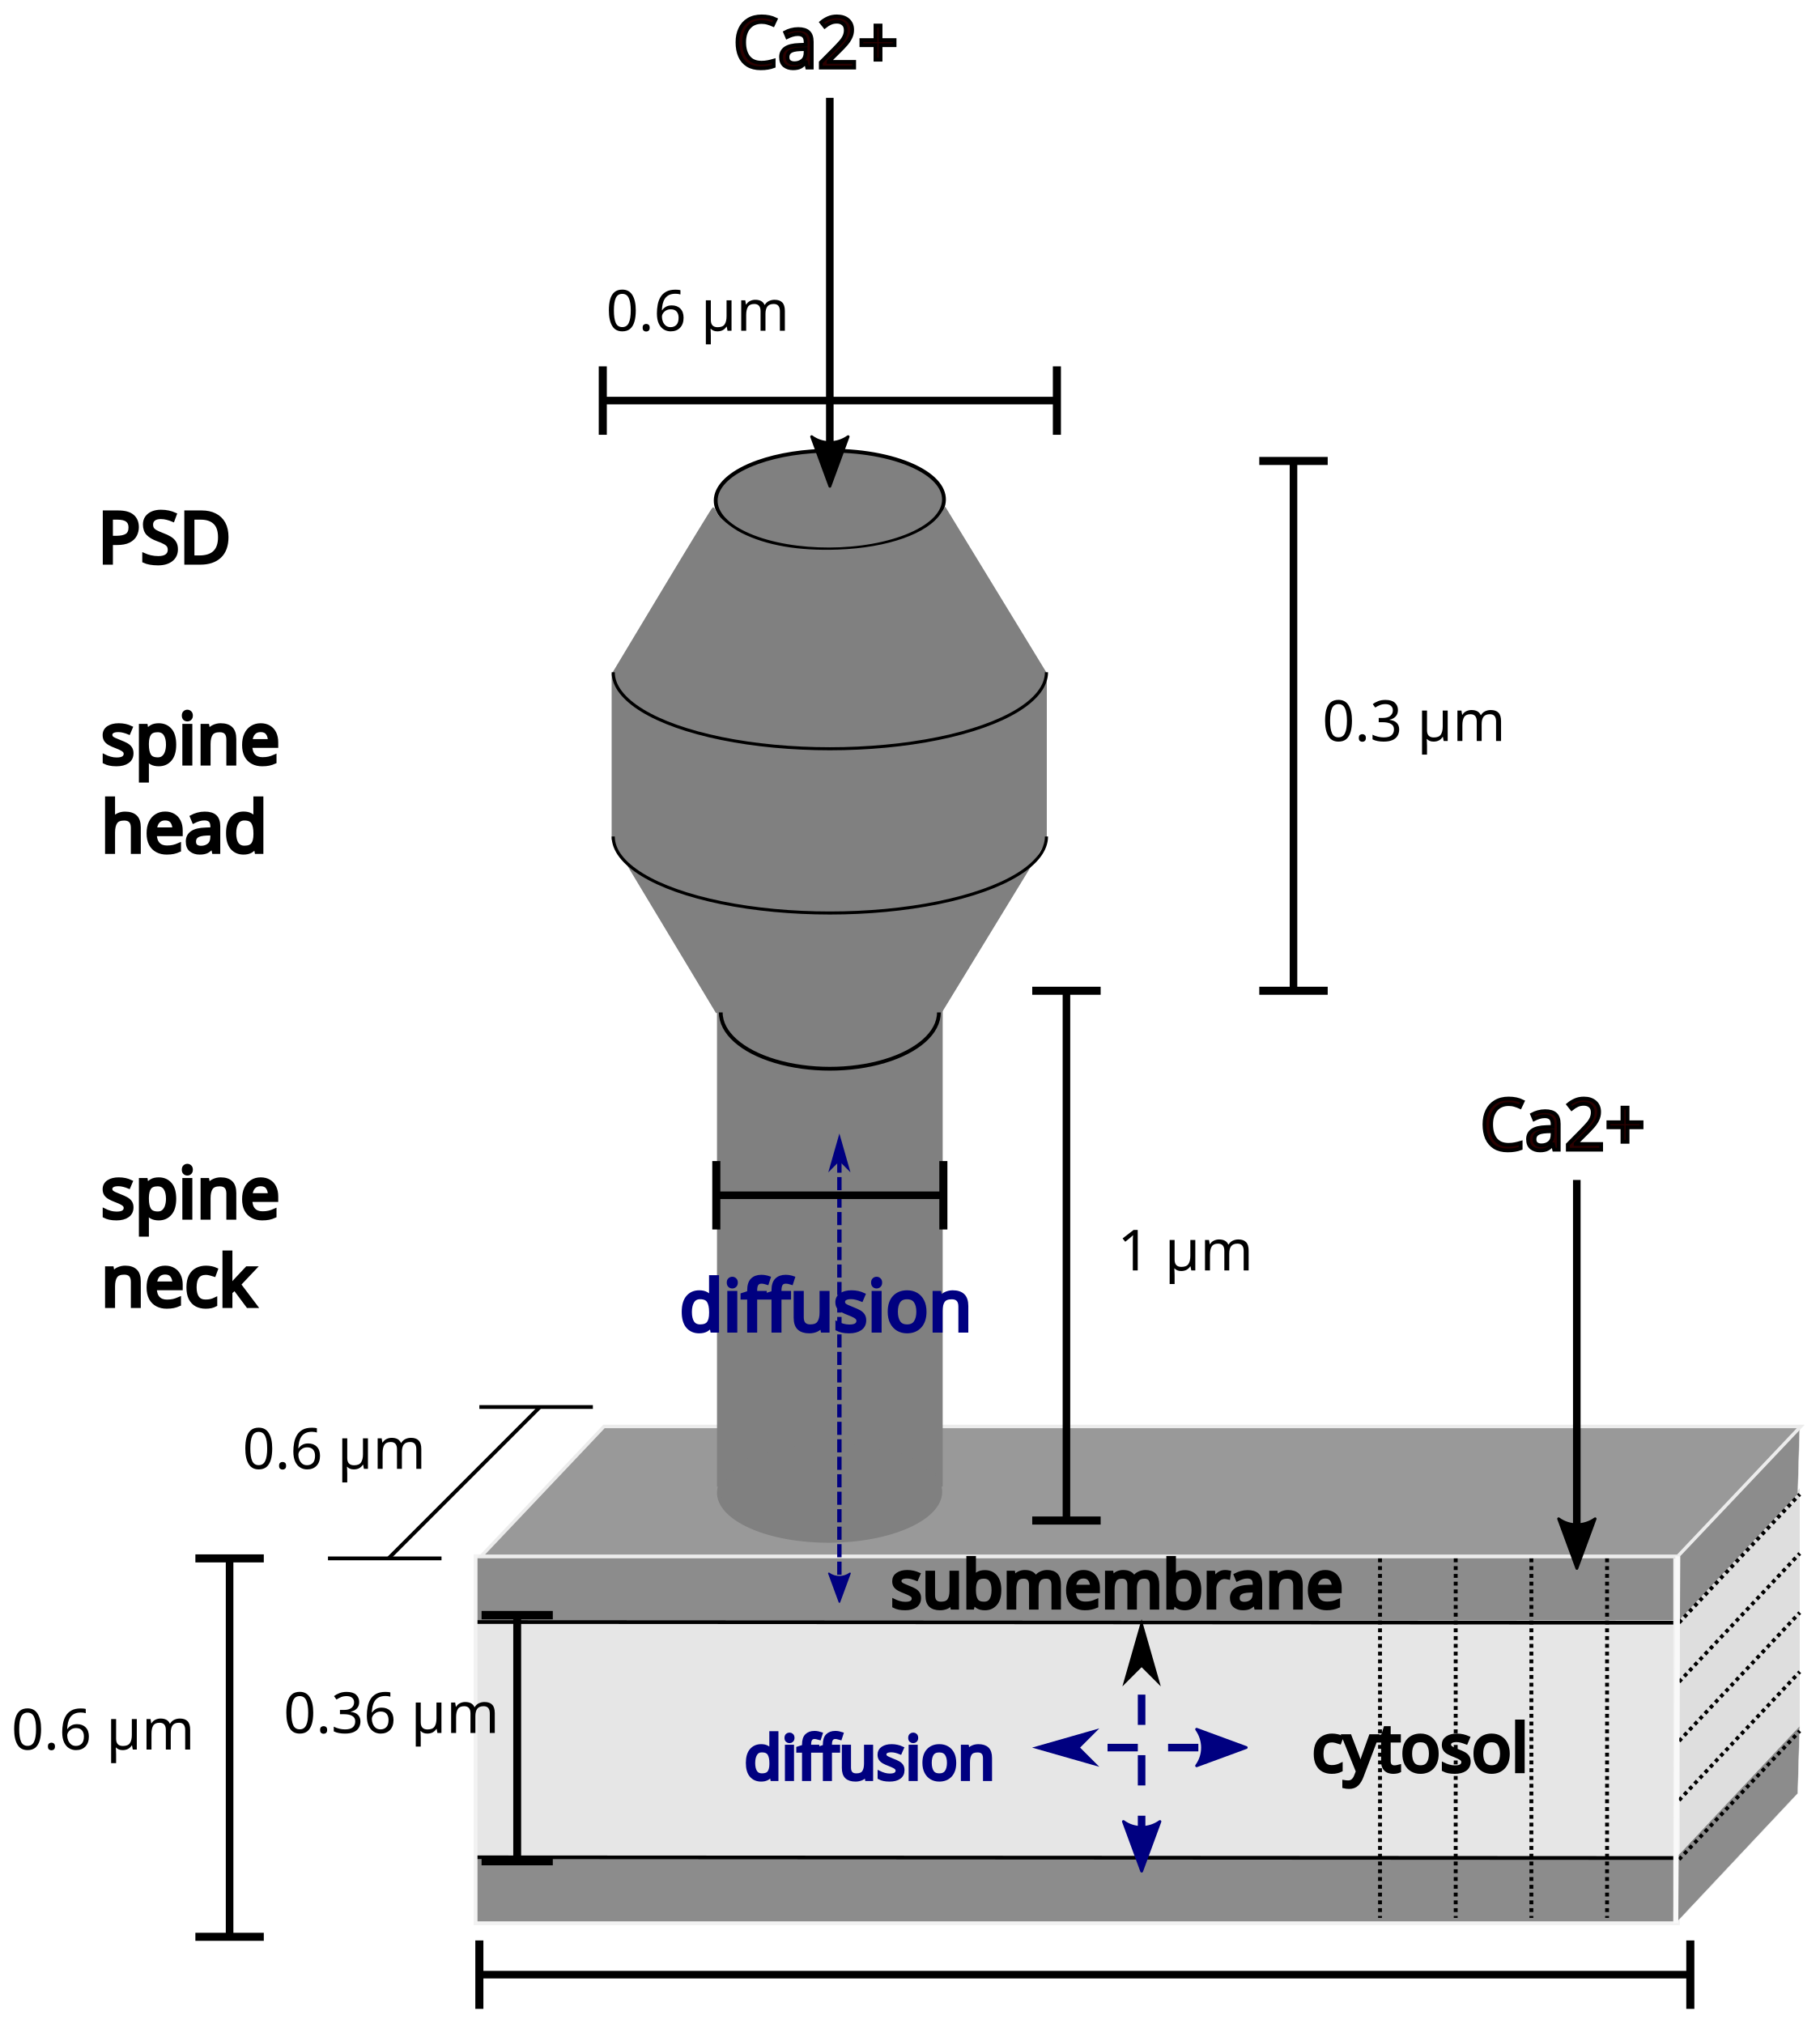
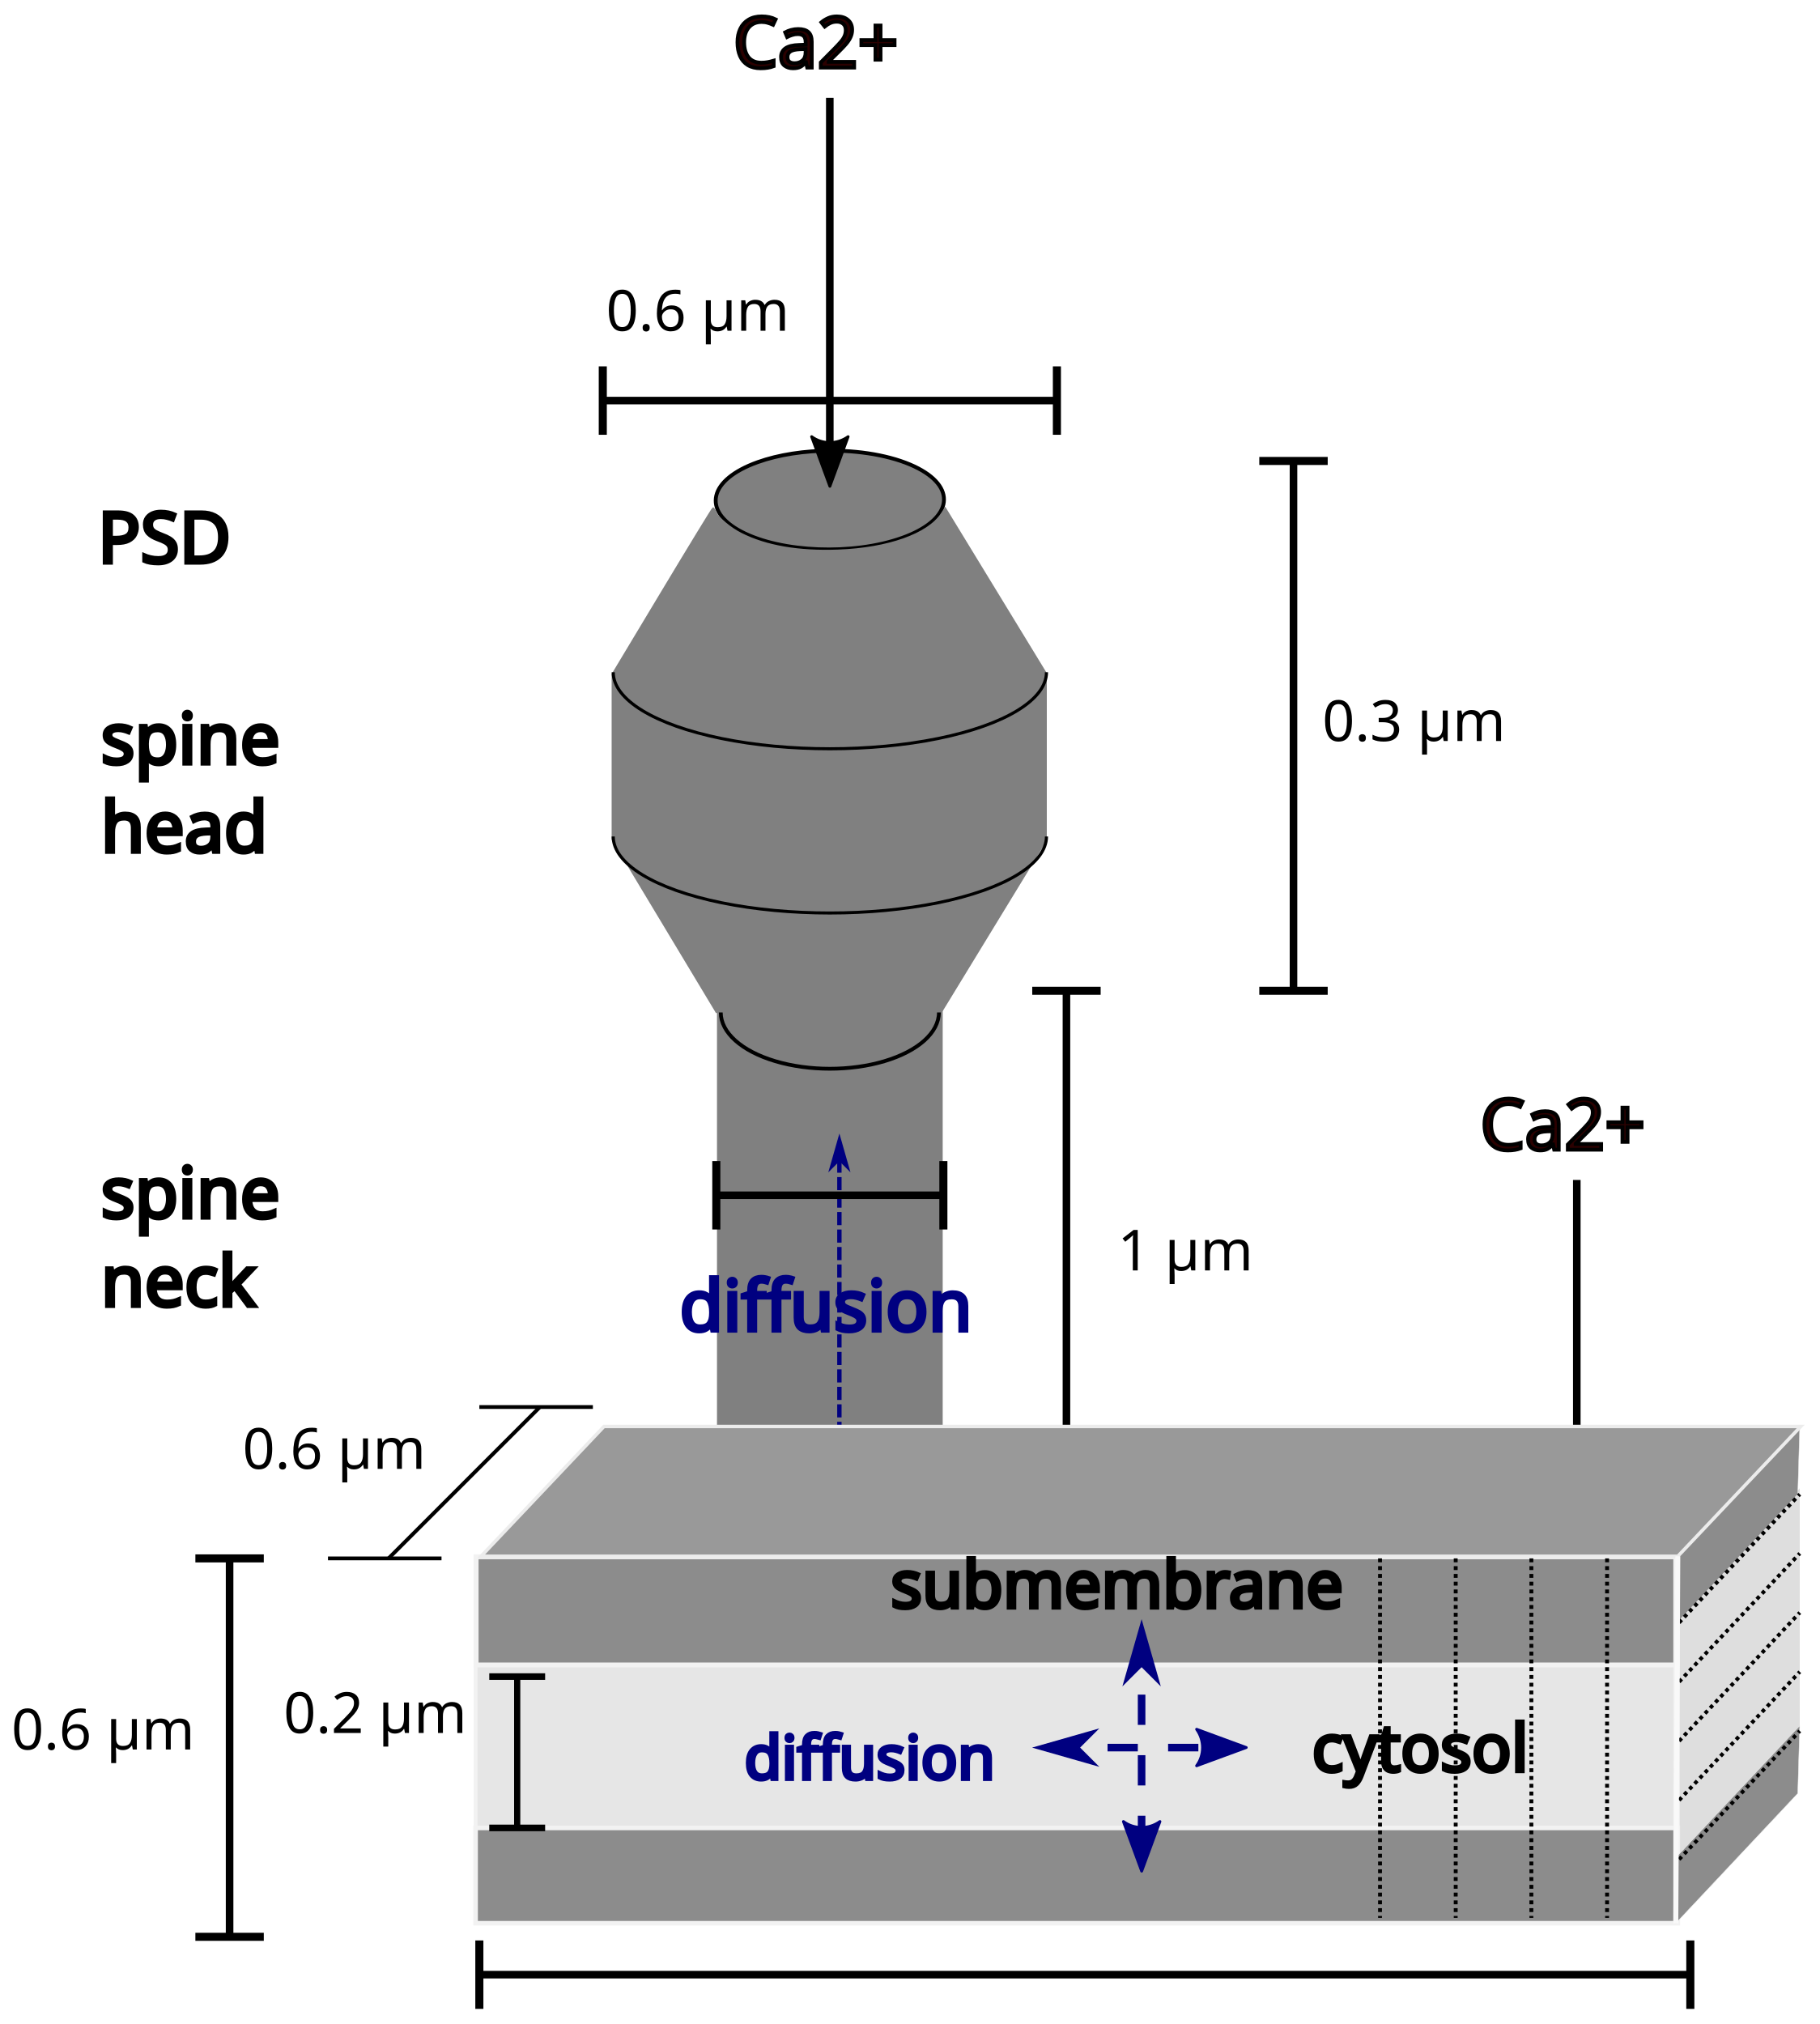
<svg xmlns="http://www.w3.org/2000/svg" version="1.1" id="svg4809" width="480.897" height="534.85" viewBox="0 0 480.897 534.85">
  <defs id="defs4813">
    <marker style="overflow:visible" id="marker7771" refX="0" refY="0" orient="auto">
      <path transform="scale(0.8)" style="fill:none;fill-opacity:0.75;fill-rule:evenodd;stroke:#000000;stroke-width:1pt;stroke-opacity:1" d="M 0,5.65 V -5.65" id="path7769" />
    </marker>
    <marker orient="auto" refY="0" refX="0" id="marker7186" style="overflow:visible">
      <path id="path7184" style="fill:#000000;fill-opacity:1;fill-rule:evenodd;stroke:#000000;stroke-width:0.625;stroke-linejoin:round;stroke-opacity:1" d="M 8.719,4.034 -2.207,0.016 8.719,-4.002 c -1.745,2.372 -1.735,5.617 -6e-7,8.035 z" transform="scale(-0.6)" />
    </marker>
    <marker style="overflow:visible" id="marker7038" refX="0" refY="0" orient="auto">
      <path transform="matrix(0.4,0,0,0.4,4,0)" style="fill:#000000;fill-opacity:1;fill-rule:evenodd;stroke:#000000;stroke-width:1pt;stroke-opacity:1" d="M 0,0 5,-5 -12.5,0 5,5 Z" id="path7036" />
    </marker>
    <marker orient="auto" refY="0" refX="0" id="marker6864" style="overflow:visible">
      <path id="path6862" d="M 0,5.65 V -5.65" style="fill:none;fill-opacity:0.75;fill-rule:evenodd;stroke:#000000;stroke-width:1pt;stroke-opacity:1" transform="scale(0.8)" />
    </marker>
    <marker style="overflow:visible" id="marker6702" refX="0" refY="0" orient="auto">
      <path transform="scale(0.8)" style="fill:none;fill-opacity:0.75;fill-rule:evenodd;stroke:#000000;stroke-width:1pt;stroke-opacity:1" d="M 0,5.65 V -5.65" id="path6700" />
    </marker>
    <marker orient="auto" refY="0" refX="0" id="marker6546" style="overflow:visible">
      <path id="path6544" d="M 0,5.65 V -5.65" style="fill:none;fill-opacity:0.75;fill-rule:evenodd;stroke:#000000;stroke-width:1pt;stroke-opacity:1" transform="scale(0.8)" />
    </marker>
    <marker style="overflow:visible" id="marker4950" refX="0" refY="0" orient="auto">
      <path transform="scale(0.8)" style="fill:none;fill-opacity:0.75;fill-rule:evenodd;stroke:#000000;stroke-width:1pt;stroke-opacity:1" d="M 0,5.65 V -5.65" id="path4948" />
    </marker>
    <marker style="overflow:visible" id="marker4838" refX="0" refY="0" orient="auto">
      <path transform="scale(0.8)" style="fill:none;fill-opacity:0.75;fill-rule:evenodd;stroke:#000000;stroke-width:1pt;stroke-opacity:1" d="M 0,5.65 V -5.65" id="path4836" />
    </marker>
    <marker style="overflow:visible" id="marker3789" refX="0" refY="0" orient="auto">
      <path transform="matrix(0.4,0,0,0.4,4,0)" style="fill:#000080;fill-opacity:1;fill-rule:evenodd;stroke:#000080;stroke-width:1pt;stroke-opacity:1" d="M 0,0 5,-5 -12.5,0 5,5 Z" id="path3787" />
    </marker>
    <marker orient="auto" refY="0" refX="0" id="marker2156" style="overflow:visible">
-       <path id="path2154" d="M 0,0 5,-5 -12.5,0 5,5 Z" style="fill:#000000;fill-opacity:1;fill-rule:evenodd;stroke:#000000;stroke-width:1pt;stroke-opacity:1" transform="matrix(0.4,0,0,0.4,4,0)" />
+       <path id="path2154" d="M 0,0 5,-5 -12.5,0 5,5 Z" style="fill:#000080;fill-opacity:1;fill-rule:evenodd;stroke:#000080;stroke-width:1pt;stroke-opacity:1" transform="matrix(0.4,0,0,0.4,4,0)" />
    </marker>
    <marker orient="auto" refY="0" refX="0" id="Arrow1Mstart" style="overflow:visible">
      <path id="path868" d="M 0,0 5,-5 -12.5,0 5,5 Z" style="fill:#000080;fill-opacity:1;fill-rule:evenodd;stroke:#000080;stroke-width:1pt;stroke-opacity:1" transform="matrix(0.4,0,0,0.4,4,0)" />
    </marker>
    <marker orient="auto" refY="0" refX="0" id="marker2018" style="overflow:visible">
      <path id="path2016" style="fill:#000080;fill-opacity:1;fill-rule:evenodd;stroke:#000080;stroke-width:0.625;stroke-linejoin:round;stroke-opacity:1" d="M 8.719,4.034 -2.207,0.016 8.719,-4.002 c -1.745,2.372 -1.735,5.617 -6e-7,8.035 z" transform="scale(-0.6)" />
    </marker>
    <marker orient="auto" refY="0" refX="0" id="Arrow2Mend" style="overflow:visible">
      <path id="path889" style="fill:#000080;fill-opacity:1;fill-rule:evenodd;stroke:#000080;stroke-width:0.625;stroke-linejoin:round;stroke-opacity:1" d="M 8.719,4.034 -2.207,0.016 8.719,-4.002 c -1.745,2.372 -1.735,5.617 -6e-7,8.035 z" transform="scale(-0.6)" />
    </marker>
    <marker orient="auto" refY="0" refX="0" id="marker1922" style="overflow:visible">
      <path id="path1920" style="fill:#000080;fill-opacity:1;fill-rule:evenodd;stroke:#000080;stroke-width:0.625;stroke-linejoin:round;stroke-opacity:1" d="M 8.719,4.034 -2.207,0.016 8.719,-4.002 c -1.745,2.372 -1.735,5.617 -6e-7,8.035 z" transform="matrix(-1.1,0,0,-1.1,-1.1,0)" />
    </marker>
    <marker orient="auto" refY="0" refX="0" id="Arrow2Lend" style="overflow:visible">
      <path id="path883" style="fill:#000080;fill-opacity:1;fill-rule:evenodd;stroke:#000080;stroke-width:0.625;stroke-linejoin:round;stroke-opacity:1" d="M 8.719,4.034 -2.207,0.016 8.719,-4.002 c -1.745,2.372 -1.735,5.617 -6e-7,8.035 z" transform="matrix(-1.1,0,0,-1.1,-1.1,0)" />
    </marker>
    <marker style="overflow:visible" id="marker1824" refX="0" refY="0" orient="auto">
      <path transform="matrix(-0.8,0,0,-0.8,-10,0)" style="fill:#000080;fill-opacity:1;fill-rule:evenodd;stroke:#000080;stroke-width:1pt;stroke-opacity:1" d="M 0,0 5,-5 -12.5,0 5,5 Z" id="path1822" />
    </marker>
    <marker orient="auto" refY="0" refX="0" id="Arrow1Lstart" style="overflow:visible">
      <path id="path862" d="M 0,0 5,-5 -12.5,0 5,5 Z" style="fill-rule:evenodd;stroke:#000000;stroke-width:1pt" transform="matrix(0.8,0,0,0.8,10,0)" />
    </marker>
    <marker orient="auto" refY="0" refX="0" id="StopL" style="overflow:visible">
      <path id="path1031" d="M 0,5.65 V -5.65" style="fill:none;fill-opacity:0.75;fill-rule:evenodd;stroke:#000000;stroke-width:1pt;stroke-opacity:1" transform="scale(0.8)" />
    </marker>
    <marker orient="auto" refY="0" refX="0" id="StopL-3" style="overflow:visible">
      <path id="path1031-6" d="M 0,5.65 V -5.65" style="fill:none;fill-opacity:0.75;fill-rule:evenodd;stroke:#000000;stroke-width:1pt;stroke-opacity:1" transform="scale(0.8)" />
    </marker>
    <marker orient="auto" refY="0" refX="0" id="marker2450" style="overflow:visible">
      <path id="path2448" d="M 0,5.65 V -5.65" style="fill:none;fill-opacity:0.75;fill-rule:evenodd;stroke:#000000;stroke-width:1pt;stroke-opacity:1" transform="scale(0.8)" />
    </marker>
    <marker style="overflow:visible" id="marker3789-2" refX="0" refY="0" orient="auto">
      <path transform="matrix(0.4,0,0,0.4,4,0)" style="fill:#000080;fill-opacity:1;fill-rule:evenodd;stroke:#000080;stroke-width:1pt;stroke-opacity:1" d="M 0,0 5,-5 -12.5,0 5,5 Z" id="path3787-7" />
    </marker>
    <marker style="overflow:visible" id="marker3695-0" refX="0" refY="0" orient="auto">
      <path transform="scale(-0.6)" d="M 8.719,4.034 -2.207,0.016 8.719,-4.002 c -1.745,2.372 -1.735,5.617 -6e-7,8.035 z" style="fill:#000080;fill-opacity:1;fill-rule:evenodd;stroke:#000080;stroke-width:0.625;stroke-linejoin:round;stroke-opacity:1" id="path3693-9" />
    </marker>
    <marker orient="auto" refY="0" refX="0" id="marker7186-0" style="overflow:visible">
      <path id="path7184-6" style="fill:#000000;fill-opacity:1;fill-rule:evenodd;stroke:#000000;stroke-width:0.625;stroke-linejoin:round;stroke-opacity:1" d="M 8.719,4.034 -2.207,0.016 8.719,-4.002 c -1.745,2.372 -1.735,5.617 -6e-7,8.035 z" transform="scale(-0.6)" />
    </marker>
  </defs>
-   <text xml:space="preserve" style="font-size:26.667px;line-height:125%;font-family:sans-serif;letter-spacing:0px;word-spacing:0px;fill:none;stroke:#000000;stroke-width:1px;stroke-linecap:butt;stroke-linejoin:miter;stroke-opacity:1" x="-258.191" y="41.81" id="text6026">
-     <tspan id="tspan6024" x="-258.191" y="65.404" style="font-style:normal;font-variant:normal;font-weight:normal;font-stretch:normal;font-family:'Bitstream Charter';-inkscape-font-specification:'Bitstream Charter'" />
-   </text>
-   <text xml:space="preserve" style="font-size:26.667px;line-height:125%;font-family:sans-serif;letter-spacing:0px;word-spacing:0px;fill:none;stroke:#000000;stroke-width:1px;stroke-linecap:butt;stroke-linejoin:miter;stroke-opacity:1" x="-558.191" y="121.81" id="text6030">
-     <tspan id="tspan6028" x="-558.191" y="145.404" />
-   </text>
-   <text xml:space="preserve" style="font-size:26.667px;line-height:125%;font-family:sans-serif;letter-spacing:0px;word-spacing:0px;fill:#000080;stroke:#000080;stroke-width:1px;stroke-linecap:butt;stroke-linejoin:miter;stroke-opacity:1" x="-718.191" y="261.81" id="text6034">
-     <tspan id="tspan6032" x="-718.191" y="285.404" />
-   </text>
-   <g id="g3009" transform="translate(23.18126,-4.043937)">
-     <g transform="translate(523.4883,410.1742)" id="g5998">
-       <g id="g5714" transform="translate(-137.5475,-71.26295)">
-         <g transform="translate(-32.77185,108.3478)" id="g5691">
-           <rect style="fill:#dedede;stroke:none;stroke-width:1.269;stroke-miterlimit:4;stroke-dasharray:none" id="rect5655" width="60.197" height="64.138" x="84.335" y="55.139" transform="matrix(0.6866362,-0.7270012,0,1,0,0)" />
-           <g id="g5682">
-             <rect ry="0" y="-31.967" x="-250.672" height="96.978" width="317.686" id="rect5421" style="fill:#e6e6e6;stroke:#f2f2f2;stroke-width:1.002;stroke-miterlimit:4;stroke-dasharray:none" />
+   <text xml:space="preserve" style="font-size:26.667px;line-height:125%;font-family:sans-serif;letter-spacing:0px;word-spacing:0px;fill:none;stroke:#000000;stroke-width:1px;stroke-linecap:butt;stroke-linejoin:miter;stroke-opacity:1" x="-258.191" y="41.81" id="text6026" />
+   <text xml:space="preserve" style="font-size:26.667px;line-height:125%;font-family:sans-serif;letter-spacing:0px;word-spacing:0px;fill:none;stroke:#000000;stroke-width:1px;stroke-linecap:butt;stroke-linejoin:miter;stroke-opacity:1" x="-558.191" y="121.81" id="text6030" />
+   <text xml:space="preserve" style="font-size:26.667px;line-height:125%;font-family:sans-serif;letter-spacing:0px;word-spacing:0px;fill:#000080;stroke:#000080;stroke-width:1px;stroke-linecap:butt;stroke-linejoin:miter;stroke-opacity:1" x="-718.191" y="261.81" id="text6034" />
+   <g id="g5520" style="opacity:0.998">
+     <g id="g5177">
+       <g id="g4835">
+         <text id="text6068" y="148.71" x="25.849" style="font-size:18.667px;line-height:125%;font-family:sans-serif;letter-spacing:0px;word-spacing:0px;fill:#000000;stroke:#000000;stroke-width:1px;stroke-linecap:butt;stroke-linejoin:miter;stroke-opacity:1" xml:space="preserve">
+           <tspan y="148.71" x="25.849" id="tspan6066">PSD</tspan>
+         </text>
+         <text id="text6072" y="201.81" x="26.67" style="font-size:18.667px;line-height:125%;font-family:sans-serif;letter-spacing:0px;word-spacing:0px;fill:#000000;stroke:#000000;stroke-width:1px;stroke-linecap:butt;stroke-linejoin:miter;stroke-opacity:1" xml:space="preserve">
+           <tspan y="201.81" x="26.67" id="tspan6070">spine</tspan>
+           <tspan id="tspan6074" y="225.144" x="26.67">head</tspan>
+         </text>
+         <text id="text6078" y="321.81" x="26.67" style="font-size:18.667px;line-height:125%;font-family:sans-serif;letter-spacing:0px;word-spacing:0px;fill:#000000;stroke:#000000;stroke-width:1px;stroke-linecap:butt;stroke-linejoin:miter;stroke-opacity:1" xml:space="preserve">
+           <tspan y="321.81" x="26.67" id="tspan6076">spine</tspan>
+           <tspan id="tspan6080" y="345.144" x="26.67">neck</tspan>
+         </text>
+         <path id="path6486" d="m 281.809,261.81 v 140" style="fill:none;fill-rule:evenodd;stroke:#000000;stroke-width:2;stroke-linecap:butt;stroke-linejoin:miter;stroke-miterlimit:4;stroke-dasharray:none;stroke-opacity:1;marker-start:url(#marker4950);marker-end:url(#marker4950)" />
+         <path id="path6698" d="m 341.809,121.81 v 140" style="fill:none;fill-rule:evenodd;stroke:#000000;stroke-width:2;stroke-linecap:butt;stroke-linejoin:miter;stroke-miterlimit:4;stroke-dasharray:none;stroke-opacity:1;marker-start:url(#marker6702);marker-end:url(#marker6702)" />
+         <path style="fill:#808080;stroke:#000000;stroke-width:1.013;stroke-miterlimit:4;stroke-dasharray:none" d="m 219.744,119.088 a 13.051,30.161 89.647 0 0 -19.535,3.039 13.051,30.161 89.647 0 0 -4.281,18.387 13.051,30.161 89.647 0 0 42.44,1.639 13.051,30.161 89.647 0 0 4.279,-18.385 13.051,30.161 89.647 0 0 -22.903,-4.68 z" id="path5895" />
+         <g id="g3683" transform="translate(531.9906,410.1742)">
+           <g transform="translate(0.0920652)" id="g5835">
+             <path style="fill:#808080;stroke:#808080;stroke-width:1.002;stroke-miterlimit:4;stroke-dasharray:none" d="m -342.117,-142.673 v 124.852 h 0.033 58.609 V -142.673 Z" id="path5812" />
+             <ellipse style="fill:#808080;stroke:#808080;stroke-width:0.982;stroke-miterlimit:4;stroke-dasharray:none" id="path5808-0" cx="-164.217" cy="179.828" rx="20.969" ry="24.061" transform="matrix(0.8785765,0.4776016,-0.9374709,0.3480638,0,0)" />
          </g>
-           <rect style="fill:#8c8c8c;stroke:#f2f2f2;stroke-width:1.002;stroke-miterlimit:4;stroke-dasharray:none" id="rect5442" width="317.686" height="17.389" x="-250.672" y="-31.967" />
-           <rect style="fill:#8c8c8c;stroke:#f2f2f2;stroke-width:1.002;stroke-miterlimit:4;stroke-dasharray:none" id="rect5442-3" width="317.686" height="17.389" x="-250.672" y="47.621" />
-           <rect style="fill:#8c8c8c;stroke:#f2f2f2;stroke-width:0.166;stroke-miterlimit:4;stroke-dasharray:none" id="rect5421-5-6-0" width="47.065" height="17.919" x="103.135" y="122.318" ry="0" transform="matrix(0.6847108,-0.7288149,-0.0294548,0.9995661,0,0)" />
-           <rect style="fill:#8c8c8c;stroke:#ececec;stroke-width:0.166;stroke-miterlimit:4;stroke-dasharray:none" id="rect5421-5-6-0-9" width="47.065" height="17.919" x="99.622" y="40.656" ry="0" transform="matrix(0.6847108,-0.7288149,-0.0294548,0.9995661,0,0)" />
+           <g transform="matrix(1.029317,0,0,1,8.442696,0.49886)" id="g5953">
+             <path style="fill:#808080;stroke:#808080;stroke-width:0.354;stroke-miterlimit:4;stroke-dasharray:none" d="m -354.494,-166.018 -13.347,-22.845 v -21.831 -21.831 l 12.816,-21.958 c 7.049,-12.077 12.916,-21.962 13.039,-21.968 0.122,-0.006 0.421,0.47 0.664,1.057 0.638,1.539 3.765,4.255 6.581,5.716 6.402,3.321 14.714,4.793 24.883,4.409 12.783,-0.483 23.077,-4.234 26.519,-9.662 l 0.962,-1.518 12.952,21.852 12.952,21.852 -0.002,22.071 -0.002,22.071 -13.47,22.716 -13.47,22.716 -28.865,-2.9e-4 -28.865,-2.8e-4 -13.347,-22.845 z" id="path5931" />
+             <path style="fill:none;stroke:#000000;stroke-width:0.806;stroke-miterlimit:4;stroke-dasharray:none" id="path5933" d="m -256.385,-233.035 a 55.615,20.225 0 0 1 -27.807,17.516 55.615,20.225 0 0 1 -55.615,0 55.615,20.225 0 0 1 -27.807,-17.516" />
+             <path style="fill:none;stroke:#000000;stroke-width:0.806;stroke-miterlimit:4;stroke-dasharray:none" id="path5933-6" d="m -256.385,-189.635 a 55.615,20.225 0 0 1 -27.807,17.516 55.615,20.225 0 0 1 -55.615,0 55.615,20.225 0 0 1 -27.807,-17.516" />
+           </g>
+           <path id="path3673" style="fill:#808080;stroke:#000000;stroke-width:1;stroke-miterlimit:4;stroke-dasharray:none;stroke-dashoffset:0" d="m -283.883,-142.638 a 28.821,14.88 0 0 1 -14.411,12.887 28.821,14.88 0 0 1 -28.821,0 28.821,14.88 0 0 1 -14.411,-12.887" />
        </g>
-         <rect transform="matrix(1,-2.8992694e-8,-0.6875678,0.7261201,0,0)" y="57.95" x="-209.671" height="47.24" width="316.239" id="rect5703" style="fill:#999999;stroke:#ececec;stroke-width:1.246;stroke-miterlimit:4;stroke-dasharray:none" />
-       </g>
-       <path style="fill:none;fill-rule:evenodd;stroke:#000000;stroke-width:1px;stroke-linecap:butt;stroke-linejoin:miter;stroke-opacity:1" d="m -420.492,22.492 316.991,0.173" id="path5967" />
-       <path style="fill:none;fill-rule:evenodd;stroke:#000000;stroke-width:1px;stroke-linecap:butt;stroke-linejoin:miter;stroke-opacity:1" d="m -420.492,84.68 316.991,0.173" id="path5967-2" />
-     </g>
-     <path id="path5969" d="m 419.488,415.854 v 96" style="fill:#f2f2f2;fill-rule:evenodd;stroke:#f2f2f2;stroke-width:1px;stroke-linecap:butt;stroke-linejoin:miter;stroke-opacity:1" />
-     <text id="text6038-8" y="474.18" x="173.535" style="font-size:26.667px;line-height:125%;font-family:sans-serif;letter-spacing:0px;word-spacing:0px;fill:#000080;stroke:#000080;stroke-width:1px;stroke-linecap:butt;stroke-linejoin:miter;stroke-opacity:1" xml:space="preserve">
-       <tspan style="font-size:16px" y="474.18" x="173.535" id="tspan6036-5">diffusion</tspan>
-     </text>
-     <text id="text6060" y="428.891" x="212.196" style="font-size:18.667px;line-height:125%;font-family:sans-serif;letter-spacing:0px;word-spacing:0px;fill:#000000;stroke:#000000;stroke-width:1px;stroke-linecap:butt;stroke-linejoin:miter;stroke-opacity:1" xml:space="preserve">
-       <tspan style="font-size:17.333px" y="428.891" x="212.196" id="tspan6058">submembrane</tspan>
-     </text>
-     <text id="text6064" y="472.114" x="323.524" style="font-size:18.667px;line-height:125%;font-family:sans-serif;letter-spacing:0px;word-spacing:0px;fill:#000000;stroke:#000000;stroke-width:1px;stroke-linecap:butt;stroke-linejoin:miter;stroke-opacity:1" xml:space="preserve">
-       <tspan style="font-size:17.333px" y="472.114" x="323.524" id="tspan6062">cytosol</tspan>
-     </text>
-     <text id="text6068" y="152.754" x="2.668" style="font-size:18.667px;line-height:125%;font-family:sans-serif;letter-spacing:0px;word-spacing:0px;fill:#000000;stroke:#000000;stroke-width:1px;stroke-linecap:butt;stroke-linejoin:miter;stroke-opacity:1" xml:space="preserve">
-       <tspan y="152.754" x="2.668" id="tspan6066">PSD</tspan>
-     </text>
-     <text id="text6072" y="205.854" x="3.488" style="font-size:18.667px;line-height:125%;font-family:sans-serif;letter-spacing:0px;word-spacing:0px;fill:#000000;stroke:#000000;stroke-width:1px;stroke-linecap:butt;stroke-linejoin:miter;stroke-opacity:1" xml:space="preserve">
-       <tspan y="205.854" x="3.488" id="tspan6070">spine</tspan>
-       <tspan id="tspan6074" y="229.187" x="3.488">head</tspan>
-     </text>
-     <text id="text6078" y="325.854" x="3.488" style="font-size:18.667px;line-height:125%;font-family:sans-serif;letter-spacing:0px;word-spacing:0px;fill:#000000;stroke:#000000;stroke-width:1px;stroke-linecap:butt;stroke-linejoin:miter;stroke-opacity:1" xml:space="preserve">
-       <tspan y="325.854" x="3.488" id="tspan6076">spine</tspan>
-       <tspan id="tspan6080" y="349.188" x="3.488">neck</tspan>
-     </text>
-     <path id="path860" d="m 113.488,430.854 v 65" style="fill:none;fill-rule:evenodd;stroke:#000000;stroke-width:2.082;stroke-linecap:butt;stroke-linejoin:miter;stroke-miterlimit:4;stroke-dasharray:none;stroke-opacity:1;marker-start:url(#StopL);marker-end:url(#StopL)" />
-     <g style="fill:#000080;stroke:#000080" transform="translate(628.4883,250.1742)" id="g2424">
-       <path style="fill:#000080;fill-rule:evenodd;stroke:#000080;stroke-width:2;stroke-linecap:butt;stroke-linejoin:miter;stroke-miterlimit:4;stroke-dasharray:8, 8;stroke-dashoffset:0;stroke-opacity:1;marker-start:url(#marker2156);marker-end:url(#marker2018)" d="m -350,185.68 v 60" id="path1702" />
-       <path style="fill:#000080;fill-rule:evenodd;stroke:#000080;stroke-width:2;stroke-linecap:butt;stroke-linejoin:miter;stroke-miterlimit:4;stroke-dasharray:8, 8;stroke-dashoffset:0;stroke-opacity:1;marker-start:url(#Arrow1Mstart);marker-end:url(#Arrow2Mend)" d="m -375,215.68 h 50" id="path1704" />
-     </g>
-     <path id="path860-7" d="m 37.488,415.854 v 100" style="fill:none;fill-rule:evenodd;stroke:#000000;stroke-width:2;stroke-linecap:butt;stroke-linejoin:miter;stroke-miterlimit:4;stroke-dasharray:none;stroke-opacity:1;marker-start:url(#StopL-3);marker-end:url(#StopL-3)" />
-     <g transform="translate(523.4883,410.1742)" id="g7966">
-       <path style="fill:none;fill-rule:evenodd;stroke:#000000;stroke-width:1.027;stroke-linecap:butt;stroke-linejoin:miter;stroke-miterlimit:4;stroke-dasharray:1.027, 1.027;stroke-dashoffset:0;stroke-opacity:1" d="M -142,5.68 V 100.68" id="path3467" />
-       <path style="fill:none;fill-rule:evenodd;stroke:#000000;stroke-width:1.027;stroke-linecap:butt;stroke-linejoin:miter;stroke-miterlimit:4;stroke-dasharray:1.027, 1.027;stroke-dashoffset:0;stroke-opacity:1" d="M -122,5.68 V 100.68" id="path3469" />
-       <path style="fill:none;fill-rule:evenodd;stroke:#000000;stroke-width:1.027;stroke-linecap:butt;stroke-linejoin:miter;stroke-miterlimit:4;stroke-dasharray:1.027, 1.027;stroke-dashoffset:0;stroke-opacity:1" d="M -182,5.68 V 100.68" id="path3467-5" />
-       <path style="fill:none;fill-rule:evenodd;stroke:#000000;stroke-width:1.027;stroke-linecap:butt;stroke-linejoin:miter;stroke-miterlimit:4;stroke-dasharray:1.027, 1.027;stroke-dashoffset:0;stroke-opacity:1" d="M -162,5.68 V 100.68" id="path3469-3" />
-     </g>
-     <g transform="translate(523.4883,410.1742)" id="g3611">
-       <path style="fill:none;fill-rule:evenodd;stroke:#000000;stroke-width:1;stroke-linecap:butt;stroke-linejoin:miter;stroke-miterlimit:4;stroke-dasharray:1, 1;stroke-dashoffset:0;stroke-opacity:1" d="m -102.973,22.665 31.894,-33.938" id="path3495" />
-       <path style="fill:none;fill-rule:evenodd;stroke:#000000;stroke-width:1;stroke-linecap:butt;stroke-linejoin:miter;stroke-miterlimit:4;stroke-dasharray:1, 1;stroke-dashoffset:0;stroke-opacity:1" d="M -102.973,38.305 -71.079,4.368" id="path3495-5" />
-       <path style="fill:none;fill-rule:evenodd;stroke:#000000;stroke-width:1;stroke-linecap:butt;stroke-linejoin:miter;stroke-miterlimit:4;stroke-dasharray:1, 1;stroke-dashoffset:0;stroke-opacity:1" d="m -102.973,85.226 31.894,-33.938" id="path3495-5-6" />
-       <path style="fill:none;fill-rule:evenodd;stroke:#000000;stroke-width:1;stroke-linecap:butt;stroke-linejoin:miter;stroke-miterlimit:4;stroke-dasharray:1, 1;stroke-dashoffset:0;stroke-opacity:1" d="m -102.973,53.945 31.894,-33.938" id="path3495-5-6-2" />
-       <path style="fill:none;fill-rule:evenodd;stroke:#000000;stroke-width:1;stroke-linecap:butt;stroke-linejoin:miter;stroke-miterlimit:4;stroke-dasharray:1, 1;stroke-dashoffset:0;stroke-opacity:1" d="m -102.973,69.585 31.894,-33.938" id="path3495-5-6-9" />
-     </g>
-     <path id="path3626" d="m 420.183,415.292 -0.528,96.978" style="fill:none;fill-rule:evenodd;stroke:#f9f9f9;stroke-width:1.3;stroke-linecap:butt;stroke-linejoin:miter;stroke-miterlimit:4;stroke-dasharray:none;stroke-opacity:1" />
-     <g transform="translate(509.4883,410.1742)" id="g6376">
-       <path style="fill:none;fill-rule:evenodd;stroke:#000000;stroke-width:1px;stroke-linecap:butt;stroke-linejoin:miter;stroke-opacity:1" d="M -390,-34.32 -430,5.68" id="path6352" />
-       <path style="fill:none;fill-rule:evenodd;stroke:#000000;stroke-width:1px;stroke-linecap:butt;stroke-linejoin:miter;stroke-opacity:1" d="m -406,-34.32 h 30" id="path6354" />
-       <path style="fill:none;fill-rule:evenodd;stroke:#000000;stroke-width:1px;stroke-linecap:butt;stroke-linejoin:miter;stroke-opacity:1" d="m -446,5.68 h 30" id="path6354-6" />
-     </g>
-     <path id="path6486" d="m 258.627,265.854 v 140" style="fill:none;fill-rule:evenodd;stroke:#000000;stroke-width:2;stroke-linecap:butt;stroke-linejoin:miter;stroke-miterlimit:4;stroke-dasharray:none;stroke-opacity:1;marker-start:url(#marker4950);marker-end:url(#marker4950)" />
-     <path id="path6698" d="m 318.627,125.854 v 140" style="fill:none;fill-rule:evenodd;stroke:#000000;stroke-width:2;stroke-linecap:butt;stroke-linejoin:miter;stroke-miterlimit:4;stroke-dasharray:none;stroke-opacity:1;marker-start:url(#marker6702);marker-end:url(#marker6702)" />
-     <g transform="translate(506.5032,414.2181)" id="g6540">
-       <path style="fill:#808080;stroke:#000000;stroke-width:1.013;stroke-miterlimit:4;stroke-dasharray:none" d="m -309.941,-291.086 a 13.051,30.161 89.647 0 0 -19.535,3.039 13.051,30.161 89.647 0 0 -4.281,18.387 13.051,30.161 89.647 0 0 42.44,1.639 13.051,30.161 89.647 0 0 4.279,-18.385 13.051,30.161 89.647 0 0 -22.903,-4.68 z" id="path5895" />
-       <g id="g3683" transform="translate(2.306214)">
-         <g transform="translate(0.0920652)" id="g5835">
-           <path style="fill:#808080;stroke:#808080;stroke-width:1.002;stroke-miterlimit:4;stroke-dasharray:none" d="m -342.117,-142.673 v 124.852 h 0.033 58.609 V -142.673 Z" id="path5812" />
-           <ellipse style="fill:#808080;stroke:#808080;stroke-width:0.982;stroke-miterlimit:4;stroke-dasharray:none" id="path5808-0" cx="-164.217" cy="179.828" rx="20.969" ry="24.061" transform="matrix(0.8785765,0.4776016,-0.9374709,0.3480638,0,0)" />
-         </g>
-         <g transform="matrix(1.029317,0,0,1,8.442696,0.49886)" id="g5953">
-           <path style="fill:#808080;stroke:#808080;stroke-width:0.354;stroke-miterlimit:4;stroke-dasharray:none" d="m -354.494,-166.018 -13.347,-22.845 v -21.831 -21.831 l 12.816,-21.958 c 7.049,-12.077 12.916,-21.962 13.039,-21.968 0.122,-0.006 0.421,0.47 0.664,1.057 0.638,1.539 3.765,4.255 6.581,5.716 6.402,3.321 14.714,4.793 24.883,4.409 12.783,-0.483 23.077,-4.234 26.519,-9.662 l 0.962,-1.518 12.952,21.852 12.952,21.852 -0.002,22.071 -0.002,22.071 -13.47,22.716 -13.47,22.716 -28.865,-2.9e-4 -28.865,-2.8e-4 -13.347,-22.845 z" id="path5931" />
-           <path style="fill:none;stroke:#000000;stroke-width:0.806;stroke-miterlimit:4;stroke-dasharray:none" id="path5933" d="m -256.385,-233.035 a 55.615,20.225 0 0 1 -27.807,17.516 55.615,20.225 0 0 1 -55.615,0 55.615,20.225 0 0 1 -27.807,-17.516" />
-           <path style="fill:none;stroke:#000000;stroke-width:0.806;stroke-miterlimit:4;stroke-dasharray:none" id="path5933-6" d="m -256.385,-189.635 a 55.615,20.225 0 0 1 -27.807,17.516 55.615,20.225 0 0 1 -55.615,0 55.615,20.225 0 0 1 -27.807,-17.516" />
-         </g>
-         <path d="m -283.883,-142.638 a 28.821,14.88 0 0 1 -14.411,12.887 28.821,14.88 0 0 1 -28.821,0 28.821,14.88 0 0 1 -14.411,-12.887" id="path3673" style="fill:#808080;stroke:#000000;stroke-width:1;stroke-miterlimit:4;stroke-dasharray:none;stroke-dashoffset:0" />
+         <path id="path3685-3" d="M 221.809,301.81 V 421.81" style="fill:none;fill-rule:evenodd;stroke:#000080;stroke-width:1.155;stroke-linecap:butt;stroke-linejoin:miter;stroke-miterlimit:4;stroke-dasharray:3.464, 1.155;stroke-dashoffset:0;stroke-opacity:1;marker-start:url(#marker3789-2);marker-end:url(#marker3695-0)" />
+         <path id="path6542" d="m 189.287,315.854 h 60" style="fill:none;fill-rule:evenodd;stroke:#000000;stroke-width:2;stroke-linecap:butt;stroke-linejoin:miter;stroke-miterlimit:4;stroke-dasharray:none;stroke-opacity:1;marker-start:url(#marker6546);marker-end:url(#marker6546)" />
+         <path id="path6860" d="m 159.287,105.854 h 120" style="fill:none;fill-rule:evenodd;stroke:#000000;stroke-width:2;stroke-linecap:butt;stroke-linejoin:miter;stroke-miterlimit:4;stroke-dasharray:none;stroke-opacity:1;marker-start:url(#marker6864);marker-end:url(#marker6864)" />
+         <path style="fill:none;fill-rule:evenodd;stroke:#000000;stroke-width:2;stroke-linecap:butt;stroke-linejoin:miter;stroke-miterlimit:4;stroke-dasharray:none;stroke-opacity:1;marker-end:url(#marker7186)" d="m 219.277,25.854 v 100" id="path7028" />
+         <text xml:space="preserve" style="font-size:18.667px;line-height:125%;font-family:sans-serif;letter-spacing:0px;word-spacing:0px;fill:none;stroke:#000000;stroke-width:1px;stroke-linecap:butt;stroke-linejoin:miter;stroke-opacity:1" x="193.738" y="17.854" id="text7530">
+           <tspan id="tspan7528" x="193.738" y="17.854" style="fill:#2b0000">Ca2+</tspan>
+         </text>
+         <path style="fill:none;fill-rule:evenodd;stroke:#000000;stroke-width:2;stroke-linecap:butt;stroke-linejoin:miter;stroke-miterlimit:4;stroke-dasharray:none;stroke-opacity:1;marker-end:url(#marker7186-0)" d="m 416.67,311.81 v 100" id="path7028-6" />
+         <text xml:space="preserve" style="font-size:18.667px;line-height:125%;font-family:sans-serif;letter-spacing:0px;word-spacing:0px;fill:none;stroke:#000000;stroke-width:1px;stroke-linecap:butt;stroke-linejoin:miter;stroke-opacity:1" x="391.131" y="303.81" id="text7530-1">
+           <tspan id="tspan7528-8" x="391.131" y="303.81" style="fill:#2b0000">Ca2+</tspan>
+         </text>
+         <path id="path7767" d="M 126.67,521.81 H 446.67" style="fill:none;fill-rule:evenodd;stroke:#000000;stroke-width:2;stroke-linecap:butt;stroke-linejoin:miter;stroke-miterlimit:4;stroke-dasharray:none;stroke-opacity:1;marker-start:url(#marker7771);marker-end:url(#marker7771)" />
+         <text id="text1093" y="87.406" x="160.162" style="font-style:normal;font-weight:normal;font-size:15px;line-height:1.25;font-family:sans-serif;letter-spacing:0px;word-spacing:0px;fill:#000000;fill-opacity:1;stroke:none;stroke-width:0.625" xml:space="preserve">
+           <tspan style="stroke-width:0.625" y="87.406" x="160.162" id="tspan1091">0.6 μm</tspan>
+         </text>
+         <text id="text1241" y="195.817" x="349.417" style="font-style:normal;font-weight:normal;font-size:15px;line-height:1.25;font-family:sans-serif;letter-spacing:0px;word-spacing:0px;fill:#000000;fill-opacity:1;stroke:none;stroke-width:0.625" xml:space="preserve">
+           <tspan style="stroke-width:0.625" y="195.817" x="349.417" id="tspan1239">0.3 μm</tspan>
+         </text>
+         <rect style="fill:#dedede;stroke:none;stroke-width:1.269;stroke-miterlimit:4;stroke-dasharray:none" id="rect5655" width="60.197" height="64.138" x="632.442" y="896.829" transform="matrix(0.6866362,-0.7270012,0,1,0,0)" />
+         <rect ry="0" y="411.248" x="125.678" height="96.978" width="317.686" id="rect5421" style="fill:#e6e6e6;stroke:#f2f2f2;stroke-width:1.002;stroke-miterlimit:4;stroke-dasharray:none" />
+         <rect style="fill:#8c8c8c;stroke:#f2f2f2;stroke-width:1.283;stroke-miterlimit:4;stroke-dasharray:none" id="rect5442" width="317.405" height="28.579" x="125.819" y="411.389" />
+         <rect style="fill:#8c8c8c;stroke:#f2f2f2;stroke-width:1.205;stroke-miterlimit:4;stroke-dasharray:none" id="rect5442-3" width="317.686" height="25.186" x="125.678" y="483.04" />
+         <rect style="fill:#8c8c8c;stroke:#f2f2f2;stroke-width:0.166;stroke-miterlimit:4;stroke-dasharray:none" id="rect5421-5-6-0" width="47.065" height="17.919" x="690.274" y="993.827" ry="0" transform="matrix(0.6847108,-0.7288149,-0.0294548,0.9995661,0,0)" />
+         <rect style="fill:#8c8c8c;stroke:#ececec;stroke-width:0.166;stroke-miterlimit:4;stroke-dasharray:none" id="rect5421-5-6-0-9" width="47.065" height="17.919" x="686.761" y="912.165" ry="0" transform="matrix(0.6847108,-0.7288149,-0.0294548,0.9995661,0,0)" />
+         <rect transform="matrix(1,-2.8992694e-8,-0.6875678,0.7261201,0,0)" y="519.124" x="516.539" height="47.24" width="316.239" id="rect5703" style="fill:#999999;stroke:#ececec;stroke-width:1.246;stroke-miterlimit:4;stroke-dasharray:none" />
+         <path id="path5969" d="m 442.67,411.81 v 96" style="fill:#f2f2f2;fill-rule:evenodd;stroke:#f2f2f2;stroke-width:1px;stroke-linecap:butt;stroke-linejoin:miter;stroke-opacity:1" />
+         <text id="text6038-8" y="470.136" x="196.716" style="font-size:26.667px;line-height:125%;font-family:sans-serif;letter-spacing:0px;word-spacing:0px;fill:#000080;stroke:#000080;stroke-width:1px;stroke-linecap:butt;stroke-linejoin:miter;stroke-opacity:1" xml:space="preserve">
+           <tspan style="font-size:16px" y="470.136" x="196.716" id="tspan6036-5">diffusion</tspan>
+         </text>
+         <text id="text6060" y="424.847" x="235.377" style="font-size:18.667px;line-height:125%;font-family:sans-serif;letter-spacing:0px;word-spacing:0px;fill:#000000;stroke:#000000;stroke-width:1px;stroke-linecap:butt;stroke-linejoin:miter;stroke-opacity:1" xml:space="preserve">
+           <tspan style="font-size:17.333px" y="424.847" x="235.377" id="tspan6058">submembrane</tspan>
+         </text>
+         <text id="text6064" y="468.07" x="346.705" style="font-size:18.667px;line-height:125%;font-family:sans-serif;letter-spacing:0px;word-spacing:0px;fill:#000000;stroke:#000000;stroke-width:1px;stroke-linecap:butt;stroke-linejoin:miter;stroke-opacity:1" xml:space="preserve">
+           <tspan style="font-size:17.333px" y="468.07" x="346.705" id="tspan6062">cytosol</tspan>
+         </text>
+         <path id="path860" d="m 136.67,443.04 v 40" style="fill:none;fill-rule:evenodd;stroke:#000000;stroke-width:1.633;stroke-linecap:butt;stroke-linejoin:miter;stroke-miterlimit:4;stroke-dasharray:none;stroke-opacity:1;marker-start:url(#StopL);marker-end:url(#StopL)" />
+         <path style="fill:#000080;fill-rule:evenodd;stroke:#000080;stroke-width:2;stroke-linecap:butt;stroke-linejoin:miter;stroke-miterlimit:4;stroke-dasharray:8, 8;stroke-dashoffset:0;stroke-opacity:1;marker-start:url(#marker2156);marker-end:url(#marker2018)" d="m 301.67,431.81 v 60" id="path1702" />
+         <path style="fill:#000080;fill-rule:evenodd;stroke:#000080;stroke-width:2;stroke-linecap:butt;stroke-linejoin:miter;stroke-miterlimit:4;stroke-dasharray:8, 8;stroke-dashoffset:0;stroke-opacity:1;marker-start:url(#Arrow1Mstart);marker-end:url(#Arrow2Mend)" d="m 276.67,461.81 h 50" id="path1704" />
+         <path id="path860-7" d="m 60.67,411.81 v 100" style="fill:none;fill-rule:evenodd;stroke:#000000;stroke-width:2;stroke-linecap:butt;stroke-linejoin:miter;stroke-miterlimit:4;stroke-dasharray:none;stroke-opacity:1;marker-start:url(#StopL-3);marker-end:url(#StopL-3)" />
+         <path style="fill:none;fill-rule:evenodd;stroke:#000000;stroke-width:1.027;stroke-linecap:butt;stroke-linejoin:miter;stroke-miterlimit:4;stroke-dasharray:1.027, 1.027;stroke-dashoffset:0;stroke-opacity:1" d="m 404.67,411.81 v 95" id="path3467" />
+         <path style="fill:none;fill-rule:evenodd;stroke:#000000;stroke-width:1.027;stroke-linecap:butt;stroke-linejoin:miter;stroke-miterlimit:4;stroke-dasharray:1.027, 1.027;stroke-dashoffset:0;stroke-opacity:1" d="m 424.67,411.81 v 95" id="path3469" />
+         <path style="fill:none;fill-rule:evenodd;stroke:#000000;stroke-width:1.027;stroke-linecap:butt;stroke-linejoin:miter;stroke-miterlimit:4;stroke-dasharray:1.027, 1.027;stroke-dashoffset:0;stroke-opacity:1" d="m 364.67,411.81 v 95" id="path3467-5" />
+         <path style="fill:none;fill-rule:evenodd;stroke:#000000;stroke-width:1.027;stroke-linecap:butt;stroke-linejoin:miter;stroke-miterlimit:4;stroke-dasharray:1.027, 1.027;stroke-dashoffset:0;stroke-opacity:1" d="m 384.67,411.81 v 95" id="path3469-3" />
+         <path style="fill:none;fill-rule:evenodd;stroke:#000000;stroke-width:1;stroke-linecap:butt;stroke-linejoin:miter;stroke-miterlimit:4;stroke-dasharray:1, 1;stroke-dashoffset:0;stroke-opacity:1" d="M 443.697,428.796 475.591,394.858" id="path3495" />
+         <path style="fill:none;fill-rule:evenodd;stroke:#000000;stroke-width:1;stroke-linecap:butt;stroke-linejoin:miter;stroke-miterlimit:4;stroke-dasharray:1, 1;stroke-dashoffset:0;stroke-opacity:1" d="m 443.697,444.436 31.894,-33.938" id="path3495-5" />
+         <path style="fill:none;fill-rule:evenodd;stroke:#000000;stroke-width:1;stroke-linecap:butt;stroke-linejoin:miter;stroke-miterlimit:4;stroke-dasharray:1, 1;stroke-dashoffset:0;stroke-opacity:1" d="m 443.697,491.356 31.894,-33.938" id="path3495-5-6" />
+         <path style="fill:none;fill-rule:evenodd;stroke:#000000;stroke-width:1;stroke-linecap:butt;stroke-linejoin:miter;stroke-miterlimit:4;stroke-dasharray:1, 1;stroke-dashoffset:0;stroke-opacity:1" d="m 443.697,460.076 31.894,-33.938" id="path3495-5-6-2" />
+         <path style="fill:none;fill-rule:evenodd;stroke:#000000;stroke-width:1;stroke-linecap:butt;stroke-linejoin:miter;stroke-miterlimit:4;stroke-dasharray:1, 1;stroke-dashoffset:0;stroke-opacity:1" d="m 443.697,475.716 31.894,-33.938" id="path3495-5-6-9" />
+         <path id="path3626" d="m 443.365,411.248 -0.528,96.978" style="fill:none;fill-rule:evenodd;stroke:#f9f9f9;stroke-width:1.3;stroke-linecap:butt;stroke-linejoin:miter;stroke-miterlimit:4;stroke-dasharray:none;stroke-opacity:1" />
+         <path style="fill:none;fill-rule:evenodd;stroke:#000000;stroke-width:1px;stroke-linecap:butt;stroke-linejoin:miter;stroke-opacity:1" d="m 142.67,371.81 -40,40" id="path6352" />
+         <path style="fill:none;fill-rule:evenodd;stroke:#000000;stroke-width:1px;stroke-linecap:butt;stroke-linejoin:miter;stroke-opacity:1" d="m 126.67,371.81 h 30" id="path6354" />
+         <path style="fill:none;fill-rule:evenodd;stroke:#000000;stroke-width:1px;stroke-linecap:butt;stroke-linejoin:miter;stroke-opacity:1" d="m 86.67,411.81 h 30" id="path6354-6" />
+         <text id="text6038" y="351.653" x="179.615" style="font-size:26.667px;line-height:125%;font-family:sans-serif;letter-spacing:0px;word-spacing:0px;fill:#000080;stroke:#000080;stroke-width:1px;stroke-linecap:butt;stroke-linejoin:miter;stroke-opacity:1" xml:space="preserve">
+           <tspan y="351.653" x="179.615" id="tspan6036" style="font-size:18.667px">diffusion</tspan>
+         </text>
+         <text id="text1245" y="335.718" x="295.317" style="font-style:normal;font-weight:normal;font-size:15px;line-height:1.25;font-family:sans-serif;letter-spacing:0px;word-spacing:0px;fill:#000000;fill-opacity:1;stroke:none;stroke-width:0.625" xml:space="preserve">
+           <tspan style="stroke-width:0.625" y="335.718" x="295.317" id="tspan1243">1 μm</tspan>
+         </text>
+         <text id="text1249" y="388.14" x="64.088" style="font-style:normal;font-weight:normal;font-size:15px;line-height:1.25;font-family:sans-serif;letter-spacing:0px;word-spacing:0px;fill:#000000;fill-opacity:1;stroke:none;stroke-width:0.625" xml:space="preserve">
+           <tspan style="stroke-width:0.625" y="388.14" x="64.088" id="tspan1247">0.6 μm</tspan>
+         </text>
+         <text id="text1249-3" y="462.318" x="3.011" style="font-style:normal;font-weight:normal;font-size:15px;line-height:1.25;font-family:sans-serif;letter-spacing:0px;word-spacing:0px;fill:#000000;fill-opacity:1;stroke:none;stroke-width:0.625" xml:space="preserve">
+           <tspan style="stroke-width:0.625" y="462.318" x="3.011" id="tspan1247-6">0.6 μm</tspan>
+         </text>
+         <text id="text1249-7" y="457.951" x="74.93" style="font-style:normal;font-weight:normal;font-size:15px;line-height:1.25;font-family:sans-serif;letter-spacing:0px;word-spacing:0px;fill:#000000;fill-opacity:1;stroke:none;stroke-width:0.625" xml:space="preserve">
+           <tspan style="stroke-width:0.625" y="457.951" x="74.93" id="tspan1247-5">0.2 μm</tspan>
+         </text>
      </g>
    </g>
-     <text id="text6038" y="355.697" x="156.434" style="font-size:26.667px;line-height:125%;font-family:sans-serif;letter-spacing:0px;word-spacing:0px;fill:#000080;stroke:#000080;stroke-width:1px;stroke-linecap:butt;stroke-linejoin:miter;stroke-opacity:1" xml:space="preserve">
-       <tspan y="355.697" x="156.434" id="tspan6036" style="font-size:18.667px">diffusion</tspan>
-     </text>
-     <path id="path3685-3" d="M 198.627,305.854 V 425.854" style="fill:none;fill-rule:evenodd;stroke:#000080;stroke-width:1.155;stroke-linecap:butt;stroke-linejoin:miter;stroke-miterlimit:4;stroke-dasharray:3.464, 1.155;stroke-dashoffset:0;stroke-opacity:1;marker-start:url(#marker3789-2);marker-end:url(#marker3695-0)" />
-     <path id="path6542" d="m 166.105,319.898 h 60" style="fill:none;fill-rule:evenodd;stroke:#000000;stroke-width:2;stroke-linecap:butt;stroke-linejoin:miter;stroke-miterlimit:4;stroke-dasharray:none;stroke-opacity:1;marker-start:url(#marker6546);marker-end:url(#marker6546)" />
-     <path id="path6860" d="m 136.105,109.898 h 120" style="fill:none;fill-rule:evenodd;stroke:#000000;stroke-width:2;stroke-linecap:butt;stroke-linejoin:miter;stroke-miterlimit:4;stroke-dasharray:none;stroke-opacity:1;marker-start:url(#marker6864);marker-end:url(#marker6864)" />
-     <g transform="translate(500.5571,414.2181)" id="g7597">
-       <path style="fill:none;fill-rule:evenodd;stroke:#000000;stroke-width:2;stroke-linecap:butt;stroke-linejoin:miter;stroke-miterlimit:4;stroke-dasharray:none;stroke-opacity:1;marker-end:url(#marker7186)" d="m -304.461,-384.32 v 100" id="path7028" />
-       <text xml:space="preserve" style="font-size:18.667px;line-height:125%;font-family:sans-serif;letter-spacing:0px;word-spacing:0px;fill:none;stroke:#000000;stroke-width:1px;stroke-linecap:butt;stroke-linejoin:miter;stroke-opacity:1" x="-330" y="-392.32" id="text7530">
-         <tspan id="tspan7528" x="-330" y="-392.32" style="fill:#2b0000">Ca2+</tspan>
-       </text>
-     </g>
-     <g id="g7597-2" transform="translate(697.9497,700.1742)">
-       <path style="fill:none;fill-rule:evenodd;stroke:#000000;stroke-width:2;stroke-linecap:butt;stroke-linejoin:miter;stroke-miterlimit:4;stroke-dasharray:none;stroke-opacity:1;marker-end:url(#marker7186-0)" d="m -304.461,-384.32 v 100" id="path7028-6" />
-       <text xml:space="preserve" style="font-size:18.667px;line-height:125%;font-family:sans-serif;letter-spacing:0px;word-spacing:0px;fill:none;stroke:#000000;stroke-width:1px;stroke-linecap:butt;stroke-linejoin:miter;stroke-opacity:1" x="-330" y="-392.32" id="text7530-1">
-         <tspan id="tspan7528-8" x="-330" y="-392.32" style="fill:#2b0000">Ca2+</tspan>
-       </text>
-     </g>
-     <path id="path7767" d="m 103.488,525.854 h 320" style="fill:none;fill-rule:evenodd;stroke:#000000;stroke-width:2;stroke-linecap:butt;stroke-linejoin:miter;stroke-miterlimit:4;stroke-dasharray:none;stroke-opacity:1;marker-start:url(#marker7771);marker-end:url(#marker7771)" />
-     <text id="text1093" y="91.45" x="136.981" style="font-style:normal;font-weight:normal;font-size:15px;line-height:1.25;font-family:sans-serif;letter-spacing:0px;word-spacing:0px;fill:#000000;fill-opacity:1;stroke:none;stroke-width:0.625" xml:space="preserve">
-       <tspan style="stroke-width:0.625" y="91.45" x="136.981" id="tspan1091">0.6 μm</tspan>
-     </text>
-     <text id="text1241" y="199.861" x="326.235" style="font-style:normal;font-weight:normal;font-size:15px;line-height:1.25;font-family:sans-serif;letter-spacing:0px;word-spacing:0px;fill:#000000;fill-opacity:1;stroke:none;stroke-width:0.625" xml:space="preserve">
-       <tspan style="stroke-width:0.625" y="199.861" x="326.235" id="tspan1239">0.3 μm</tspan>
-     </text>
-     <text id="text1245" y="339.762" x="272.135" style="font-style:normal;font-weight:normal;font-size:15px;line-height:1.25;font-family:sans-serif;letter-spacing:0px;word-spacing:0px;fill:#000000;fill-opacity:1;stroke:none;stroke-width:0.625" xml:space="preserve">
-       <tspan style="stroke-width:0.625" y="339.762" x="272.135" id="tspan1243">1 μm</tspan>
-     </text>
-     <text id="text1249" y="392.184" x="40.907" style="font-style:normal;font-weight:normal;font-size:15px;line-height:1.25;font-family:sans-serif;letter-spacing:0px;word-spacing:0px;fill:#000000;fill-opacity:1;stroke:none;stroke-width:0.625" xml:space="preserve">
-       <tspan style="stroke-width:0.625" y="392.184" x="40.907" id="tspan1247">0.6 μm</tspan>
-     </text>
-     <text id="text1249-3" y="466.362" x="-20.17" style="font-style:normal;font-weight:normal;font-size:15px;line-height:1.25;font-family:sans-serif;letter-spacing:0px;word-spacing:0px;fill:#000000;fill-opacity:1;stroke:none;stroke-width:0.625" xml:space="preserve">
-       <tspan style="stroke-width:0.625" y="466.362" x="-20.17" id="tspan1247-6">0.6 μm</tspan>
-     </text>
-     <text id="text1249-7" y="461.995" x="51.748" style="font-style:normal;font-weight:normal;font-size:15px;line-height:1.25;font-family:sans-serif;letter-spacing:0px;word-spacing:0px;fill:#000000;fill-opacity:1;stroke:none;stroke-width:0.625" xml:space="preserve">
-       <tspan style="stroke-width:0.625" y="461.995" x="51.748" id="tspan1247-5">0.36 μm</tspan>
-     </text>
  </g>
</svg>
